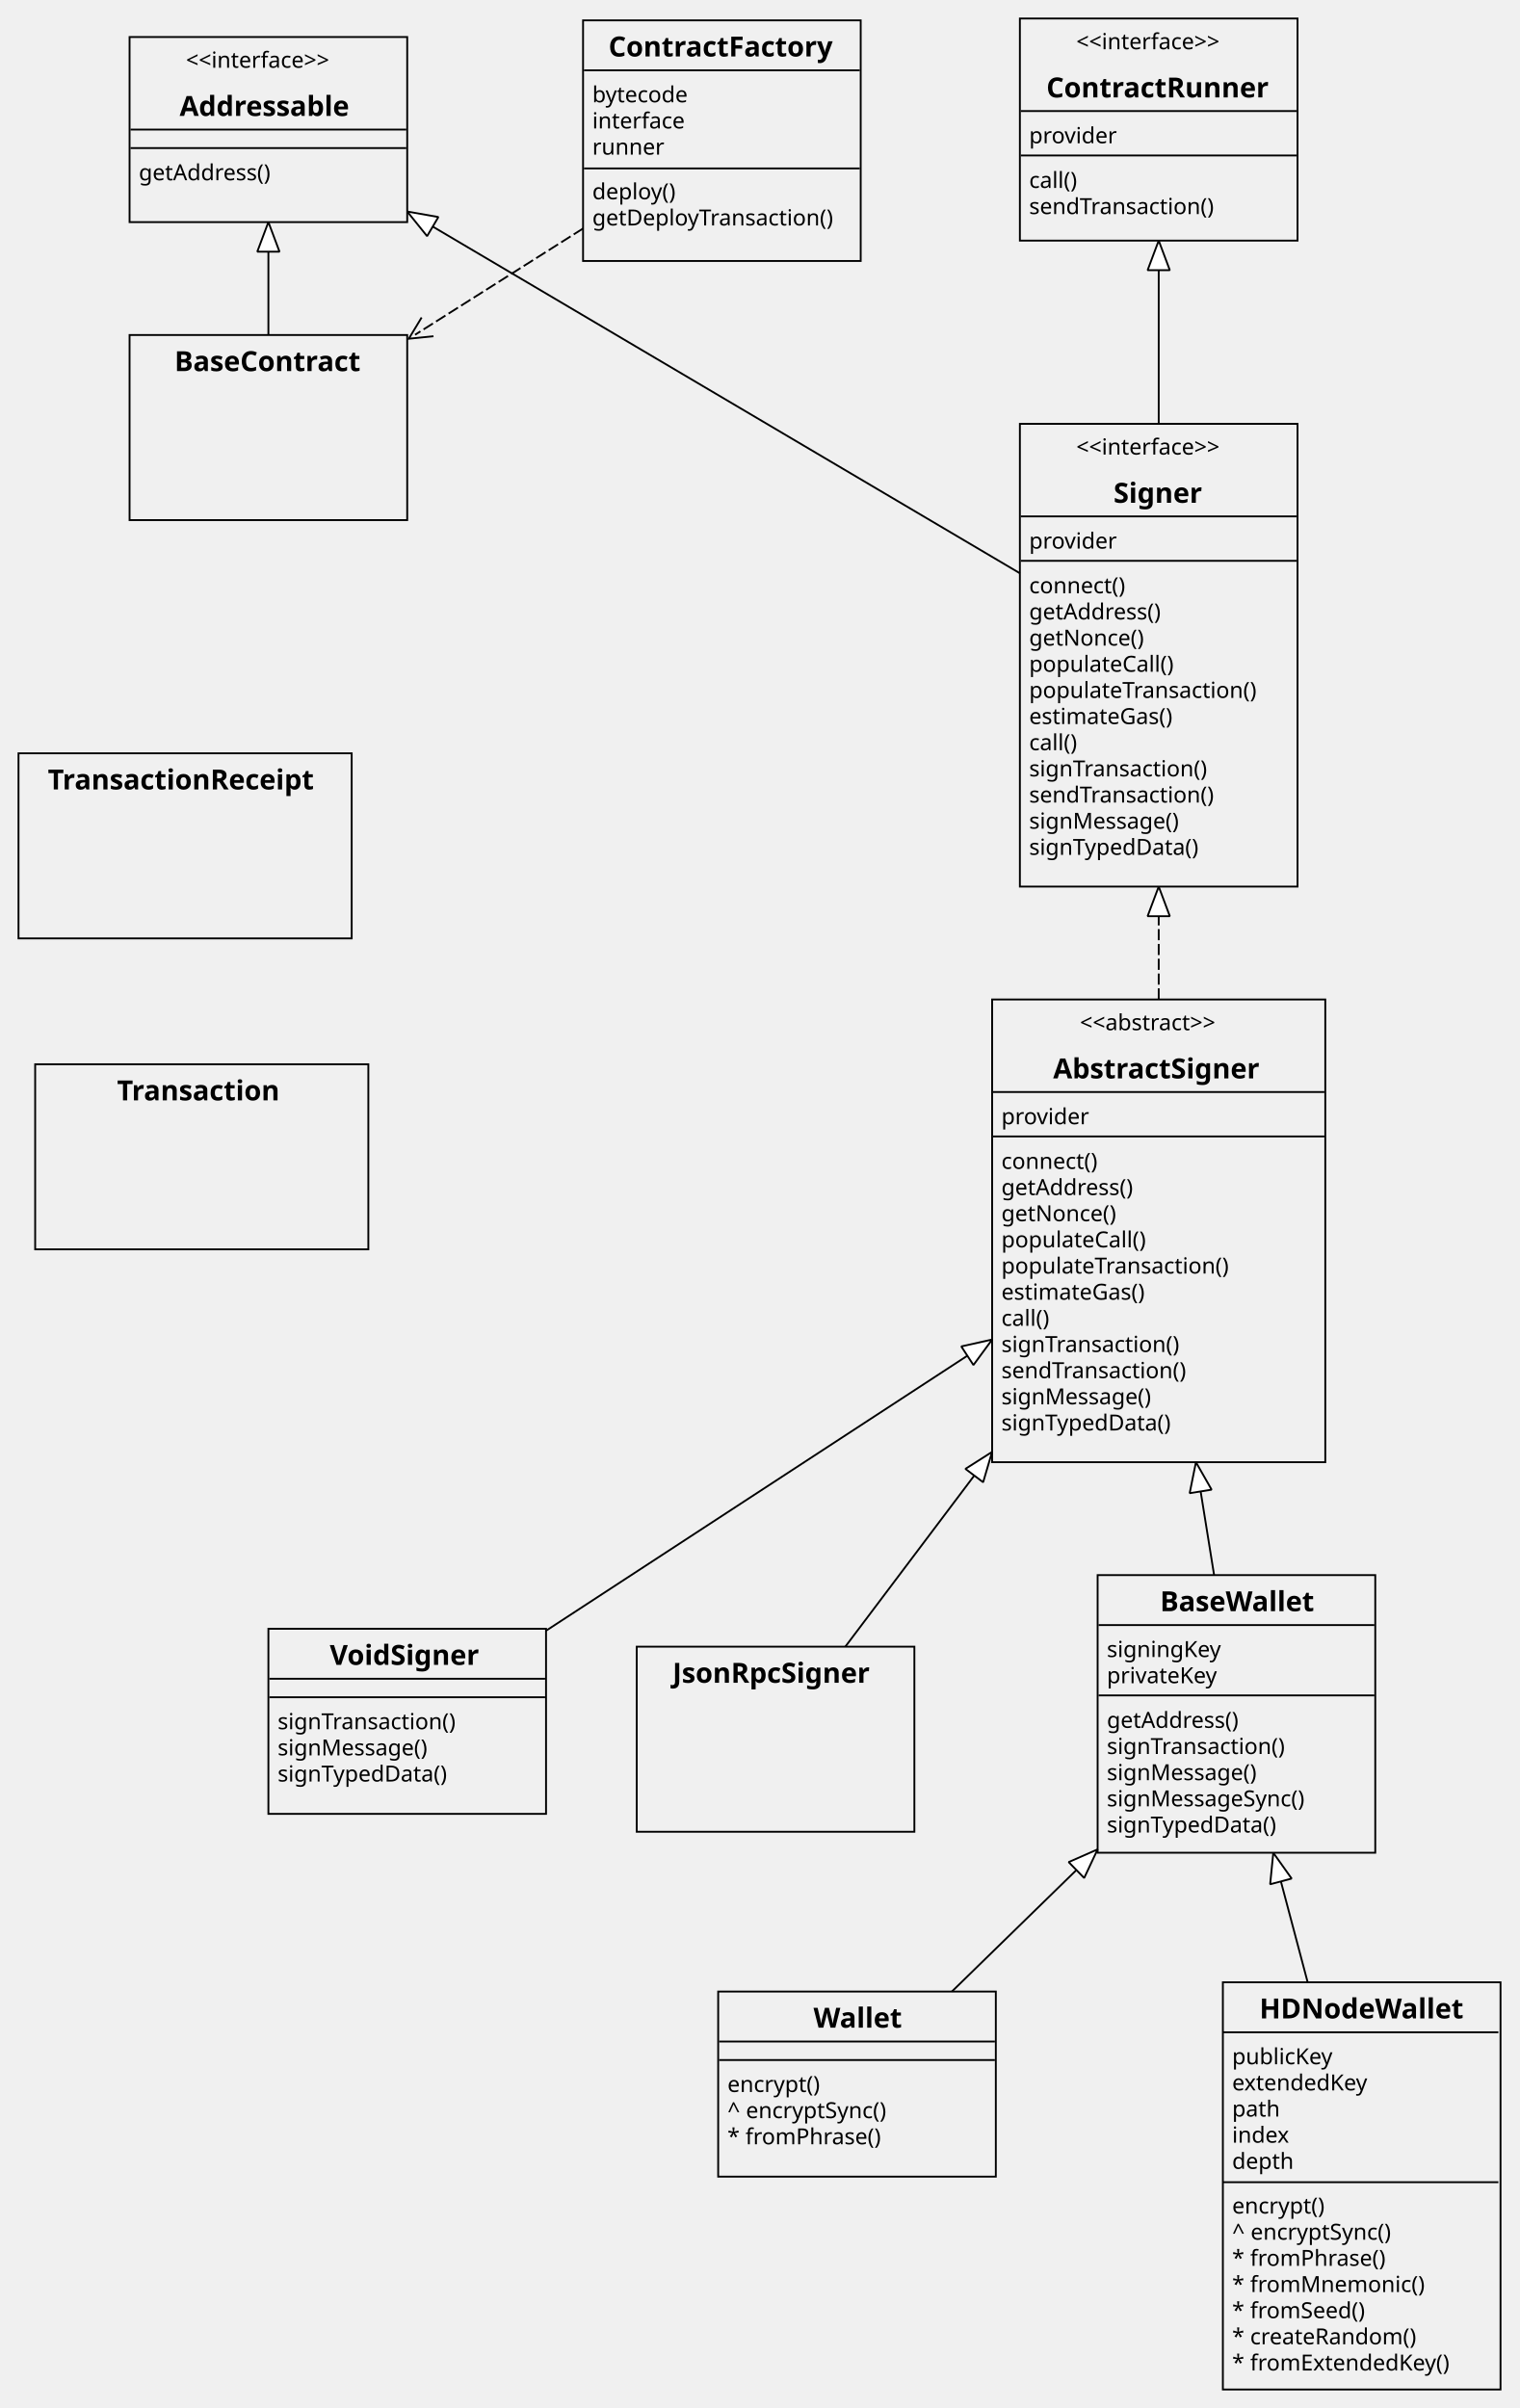
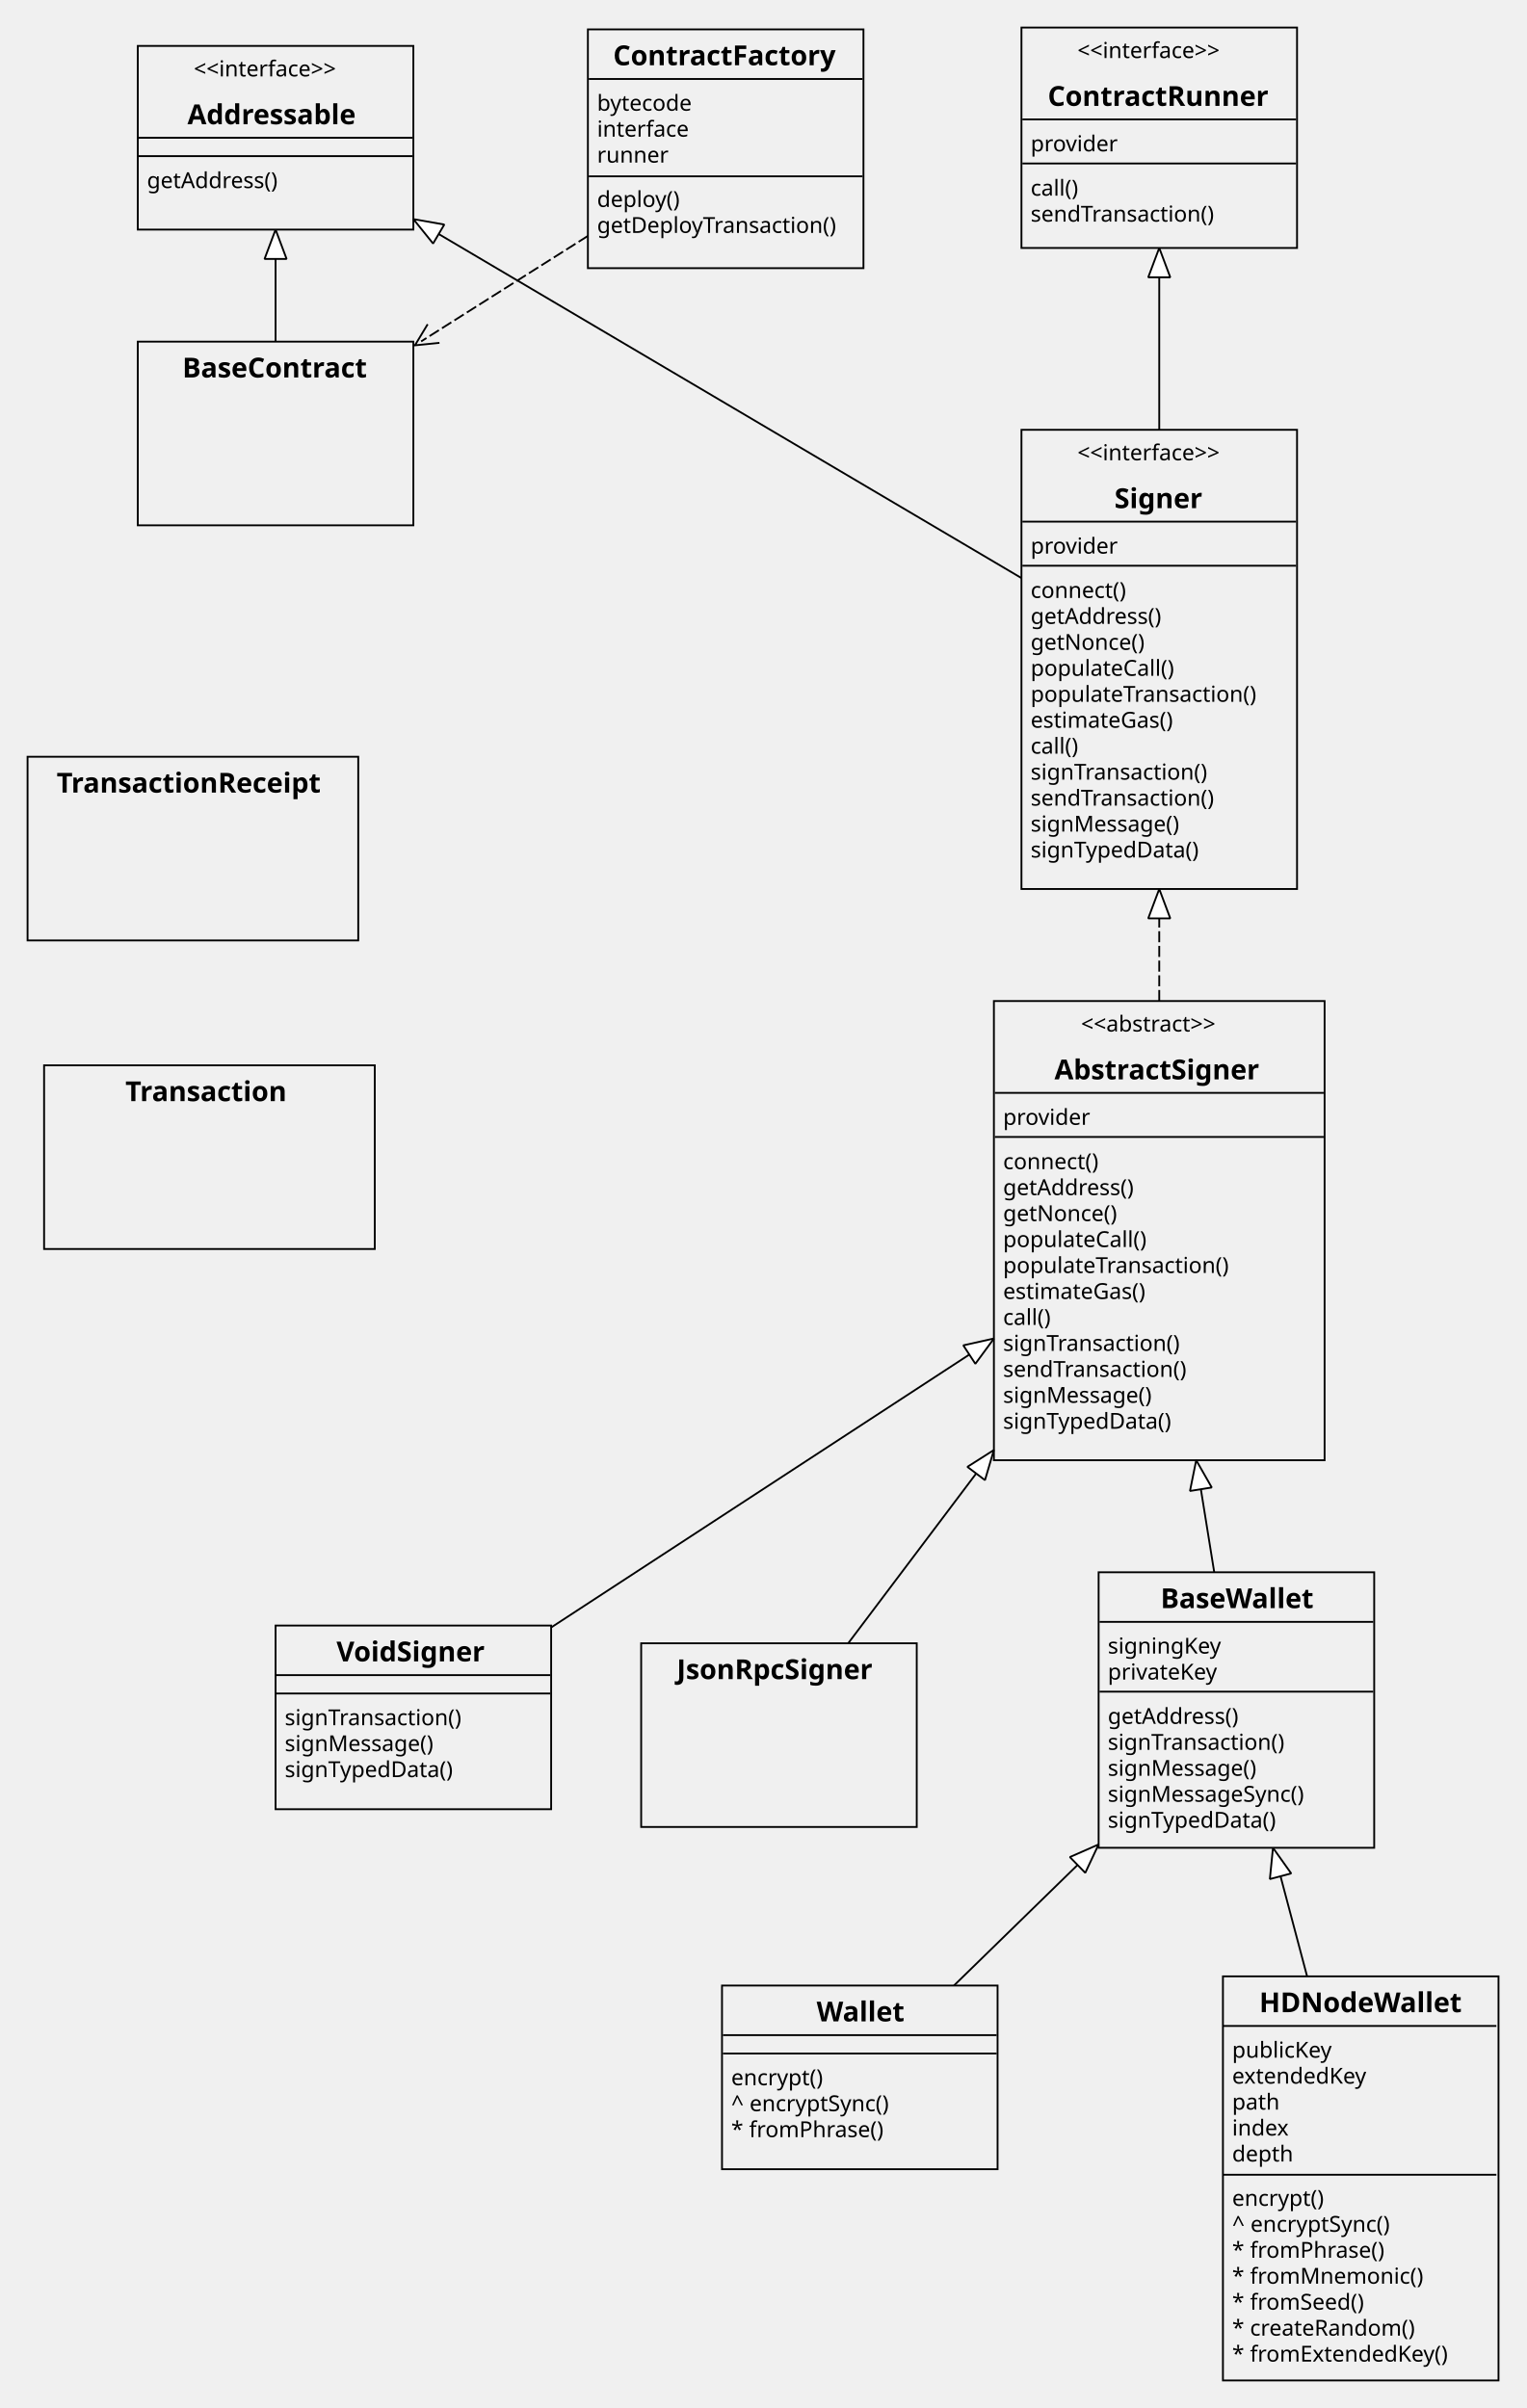
- <svg xmlns="http://www.w3.org/2000/svg" xmlns:xlink="http://www.w3.org/1999/xlink" fill-opacity="1" color-rendering="auto" color-interpolation="auto" text-rendering="auto" stroke="black" stroke-linecap="square" width="821" stroke-miterlimit="10" shape-rendering="auto" stroke-opacity="1" fill="black" stroke-dasharray="none" font-weight="normal" stroke-width="1" height="1301" font-family="'Dialog'" font-style="normal" stroke-linejoin="miter" font-size="12px" stroke-dashoffset="0" image-rendering="auto">
+ <svg xmlns="http://www.w3.org/2000/svg" xmlns:xlink="http://www.w3.org/1999/xlink" fill-opacity="1" color-rendering="auto" color-interpolation="auto" text-rendering="auto" stroke="black" stroke-linecap="square" width="831" stroke-miterlimit="10" shape-rendering="auto" stroke-opacity="1" fill="black" stroke-dasharray="none" font-weight="normal" stroke-width="1" height="1311" font-family="'Dialog'" font-style="normal" stroke-linejoin="miter" font-size="12px" stroke-dashoffset="0" image-rendering="auto">
  <defs id="genericDefs" />
  <g>
    <defs id="defs1">
      <clipPath clipPathUnits="userSpaceOnUse" id="clipPath1">
-         <path d="M0 0 L821 0 L821 1301 L0 1301 L0 0 Z" />
+         <path d="M0 0 L831 0 L831 1311 L0 1311 L0 0 Z" />
      </clipPath>
      <clipPath clipPathUnits="userSpaceOnUse" id="clipPath2">
        <path d="M117 144 L267 144 L267 244 L117 244 L117 144 Z" />
      </clipPath>
      <clipPath clipPathUnits="userSpaceOnUse" id="clipPath3">
        <path d="M598 134 L748 134 L748 254 L598 254 L598 134 Z" />
      </clipPath>
      <clipPath clipPathUnits="userSpaceOnUse" id="clipPath4">
        <path d="M598 353 L748 353 L748 603 L598 603 L598 353 Z" />
      </clipPath>
      <clipPath clipPathUnits="userSpaceOnUse" id="clipPath5">
        <path d="M0 0 L0 18 L416 18 L416 0 Z" />
      </clipPath>
      <clipPath clipPathUnits="userSpaceOnUse" id="clipPath6">
        <path d="M0 0 L0 18 L562 18 L562 0 Z" />
      </clipPath>
      <clipPath clipPathUnits="userSpaceOnUse" id="clipPath7">
        <path d="M0 0 L0 18 L478 18 L478 0 Z" />
      </clipPath>
    </defs>
    <g id="y.node.0">
-       <g text-rendering="geometricPrecision" stroke-miterlimit="1.45" shape-rendering="geometricPrecision" transform="matrix(1,0,0,1,-47,-124)" stroke-linecap="butt">
+       <g text-rendering="geometricPrecision" stroke-miterlimit="1.45" shape-rendering="geometricPrecision" transform="matrix(1,0,0,1,-42,-119)" stroke-linecap="butt">
        <rect fill="none" x="117" width="150" height="100" y="144" />
      </g>
-       <g text-rendering="geometricPrecision" stroke-miterlimit="1.45" shape-rendering="geometricPrecision" font-family="sans-serif" transform="matrix(1,0,0,1,-47,-124)" stroke-linecap="butt">
+       <g text-rendering="geometricPrecision" stroke-miterlimit="1.45" shape-rendering="geometricPrecision" font-family="sans-serif" transform="matrix(1,0,0,1,-42,-119)" stroke-linecap="butt">
        <text x="147.486" xml:space="preserve" y="160.602" clip-path="url(#clipPath2)" stroke="none">&lt;&lt;interface&gt;&gt;</text>
      </g>
      <g>
-         <g font-size="15px" stroke-linecap="butt" transform="matrix(1,0,0,1,-47,-124)" text-rendering="geometricPrecision" font-family="sans-serif" shape-rendering="geometricPrecision" font-weight="bold" stroke-miterlimit="1.45">
+         <g font-size="15px" stroke-linecap="butt" transform="matrix(1,0,0,1,-42,-119)" text-rendering="geometricPrecision" font-family="sans-serif" shape-rendering="geometricPrecision" font-weight="bold" stroke-miterlimit="1.45">
          <text x="144.041" xml:space="preserve" y="186.635" clip-path="url(#clipPath2)" stroke="none">Addressable</text>
        </g>
      </g>
-       <g text-rendering="geometricPrecision" shape-rendering="geometricPrecision" transform="matrix(1,0,0,1,-47,-124)">
+       <g text-rendering="geometricPrecision" shape-rendering="geometricPrecision" transform="matrix(1,0,0,1,-42,-119)">
        <line y2="194" fill="none" x1="118" clip-path="url(#clipPath2)" x2="266" y1="194" />
        <line y2="204" fill="none" x1="118" clip-path="url(#clipPath2)" x2="266" y1="204" />
        <text stroke-linecap="butt" x="122" y="221.4" clip-path="url(#clipPath2)" font-family="sans-serif" stroke="none" stroke-miterlimit="1.45" xml:space="preserve">getAddress()</text>
      </g>
    </g>
    <g id="y.node.1">
      <a target="_blank" xlink:type="simple" xlink:href="https://github.com/ethers-io/ethers.js/blob/v6.3.0/src.ts/contract/contract.ts#L600" xlink:show="new">
-         <g text-rendering="geometricPrecision" stroke-miterlimit="1.45" shape-rendering="geometricPrecision" transform="matrix(1,0,0,1,-47,-124)" stroke-linecap="butt">
+         <g text-rendering="geometricPrecision" stroke-miterlimit="1.45" shape-rendering="geometricPrecision" transform="matrix(1,0,0,1,-42,-119)" stroke-linecap="butt">
          <rect fill="none" x="117" width="150" height="100" y="305" />
        </g>
        <g>
-           <g font-size="15px" stroke-linecap="butt" transform="matrix(1,0,0,1,-47,-124)" text-rendering="geometricPrecision" font-family="sans-serif" shape-rendering="geometricPrecision" font-weight="bold" stroke-miterlimit="1.45">
+           <g font-size="15px" stroke-linecap="butt" transform="matrix(1,0,0,1,-42,-119)" text-rendering="geometricPrecision" font-family="sans-serif" shape-rendering="geometricPrecision" font-weight="bold" stroke-miterlimit="1.45">
            <text x="141.283" xml:space="preserve" y="324.502" stroke="none">BaseContract</text>
          </g>
        </g>
      </a>
    </g>
    <g id="y.node.2">
-       <g text-rendering="geometricPrecision" stroke-miterlimit="1.45" shape-rendering="geometricPrecision" transform="matrix(1,0,0,1,-47,-124)" stroke-linecap="butt">
+       <g text-rendering="geometricPrecision" stroke-miterlimit="1.45" shape-rendering="geometricPrecision" transform="matrix(1,0,0,1,-42,-119)" stroke-linecap="butt">
        <rect fill="none" x="362" width="150" height="130" y="135" />
      </g>
      <g>
-         <g font-size="15px" stroke-linecap="butt" transform="matrix(1,0,0,1,-47,-124)" text-rendering="geometricPrecision" font-family="sans-serif" shape-rendering="geometricPrecision" font-weight="bold" stroke-miterlimit="1.45">
+         <g font-size="15px" stroke-linecap="butt" transform="matrix(1,0,0,1,-42,-119)" text-rendering="geometricPrecision" font-family="sans-serif" shape-rendering="geometricPrecision" font-weight="bold" stroke-miterlimit="1.45">
          <text x="375.733" xml:space="preserve" y="154.502" stroke="none">ContractFactory</text>
        </g>
      </g>
-       <g text-rendering="geometricPrecision" shape-rendering="geometricPrecision" transform="matrix(1,0,0,1,-47,-124)">
+       <g text-rendering="geometricPrecision" shape-rendering="geometricPrecision" transform="matrix(1,0,0,1,-42,-119)">
        <line y2="162" fill="none" x1="363" x2="511" y1="162" />
        <text x="367" stroke-linecap="butt" y="179.268" font-family="sans-serif" stroke="none" stroke-miterlimit="1.45" xml:space="preserve">bytecode</text>
        <text x="367" stroke-linecap="butt" y="193.4" font-family="sans-serif" stroke="none" stroke-miterlimit="1.45" xml:space="preserve">interface</text>
        <text x="367" stroke-linecap="butt" y="207.533" font-family="sans-serif" stroke="none" stroke-miterlimit="1.45" xml:space="preserve">runner</text>
        <line y2="215" fill="none" x1="363" x2="511" y1="215" />
        <text x="367" stroke-linecap="butt" y="231.666" font-family="sans-serif" stroke="none" stroke-miterlimit="1.45" xml:space="preserve">deploy()</text>
        <text x="367" stroke-linecap="butt" y="245.799" font-family="sans-serif" stroke="none" stroke-miterlimit="1.45" xml:space="preserve">getDeployTransaction()</text>
      </g>
    </g>
    <g id="y.node.3">
      <a target="_blank" xlink:type="simple" xlink:href="https://github.com/ethers-io/ethers.js/blob/v6.3.0/src.ts/providers/contracts.ts" xlink:show="new">
-         <g text-rendering="geometricPrecision" stroke-miterlimit="1.45" shape-rendering="geometricPrecision" transform="matrix(1,0,0,1,-47,-124)" stroke-linecap="butt">
+         <g text-rendering="geometricPrecision" stroke-miterlimit="1.45" shape-rendering="geometricPrecision" transform="matrix(1,0,0,1,-42,-119)" stroke-linecap="butt">
          <rect fill="none" x="598" width="150" height="120" y="134" />
          <text x="628.486" xml:space="preserve" y="150.602" clip-path="url(#clipPath3)" font-family="sans-serif" stroke="none">&lt;&lt;interface&gt;&gt;</text>
        </g>
        <g>
-           <g font-size="15px" stroke-linecap="butt" transform="matrix(1,0,0,1,-47,-124)" text-rendering="geometricPrecision" font-family="sans-serif" shape-rendering="geometricPrecision" font-weight="bold" stroke-miterlimit="1.45">
+           <g font-size="15px" stroke-linecap="butt" transform="matrix(1,0,0,1,-42,-119)" text-rendering="geometricPrecision" font-family="sans-serif" shape-rendering="geometricPrecision" font-weight="bold" stroke-miterlimit="1.45">
            <text x="612.297" xml:space="preserve" y="176.635" clip-path="url(#clipPath3)" stroke="none">ContractRunner</text>
          </g>
        </g>
-         <g text-rendering="geometricPrecision" shape-rendering="geometricPrecision" transform="matrix(1,0,0,1,-47,-124)">
+         <g text-rendering="geometricPrecision" shape-rendering="geometricPrecision" transform="matrix(1,0,0,1,-42,-119)">
          <line y2="184" fill="none" x1="599" clip-path="url(#clipPath3)" x2="747" y1="184" />
          <text stroke-linecap="butt" x="603" y="201.4" clip-path="url(#clipPath3)" font-family="sans-serif" stroke="none" stroke-miterlimit="1.45" xml:space="preserve">provider</text>
          <line y2="208" fill="none" x1="599" clip-path="url(#clipPath3)" x2="747" y1="208" />
          <text stroke-linecap="butt" x="603" y="225.533" clip-path="url(#clipPath3)" font-family="sans-serif" stroke="none" stroke-miterlimit="1.45" xml:space="preserve">call()</text>
          <text stroke-linecap="butt" x="603" y="239.666" clip-path="url(#clipPath3)" font-family="sans-serif" stroke="none" stroke-miterlimit="1.45" xml:space="preserve">sendTransaction()</text>
        </g>
      </a>
    </g>
    <g id="y.node.4">
      <a target="_blank" xlink:type="simple" xlink:href="https://github.com/ethers-io/ethers.js/blob/v6.3.0/src.ts/providers/signer.ts" xlink:show="new">
-         <g text-rendering="geometricPrecision" stroke-miterlimit="1.45" shape-rendering="geometricPrecision" transform="matrix(1,0,0,1,-47,-124)" stroke-linecap="butt">
+         <g text-rendering="geometricPrecision" stroke-miterlimit="1.45" shape-rendering="geometricPrecision" transform="matrix(1,0,0,1,-42,-119)" stroke-linecap="butt">
          <rect fill="none" x="598" width="150" height="250" y="353" />
          <text x="628.486" xml:space="preserve" y="369.602" clip-path="url(#clipPath4)" font-family="sans-serif" stroke="none">&lt;&lt;interface&gt;&gt;</text>
        </g>
        <g>
-           <g font-size="15px" stroke-linecap="butt" transform="matrix(1,0,0,1,-47,-124)" text-rendering="geometricPrecision" font-family="sans-serif" shape-rendering="geometricPrecision" font-weight="bold" stroke-miterlimit="1.45">
+           <g font-size="15px" stroke-linecap="butt" transform="matrix(1,0,0,1,-42,-119)" text-rendering="geometricPrecision" font-family="sans-serif" shape-rendering="geometricPrecision" font-weight="bold" stroke-miterlimit="1.45">
            <text x="648.599" xml:space="preserve" y="395.635" clip-path="url(#clipPath4)" stroke="none">Signer</text>
          </g>
        </g>
-         <g text-rendering="geometricPrecision" shape-rendering="geometricPrecision" transform="matrix(1,0,0,1,-47,-124)">
+         <g text-rendering="geometricPrecision" shape-rendering="geometricPrecision" transform="matrix(1,0,0,1,-42,-119)">
          <line y2="403" fill="none" x1="599" clip-path="url(#clipPath4)" x2="747" y1="403" />
          <text stroke-linecap="butt" x="603" y="420.4" clip-path="url(#clipPath4)" font-family="sans-serif" stroke="none" stroke-miterlimit="1.45" xml:space="preserve">provider</text>
          <line y2="427" fill="none" x1="599" clip-path="url(#clipPath4)" x2="747" y1="427" />
          <text stroke-linecap="butt" x="603" y="444.533" clip-path="url(#clipPath4)" font-family="sans-serif" stroke="none" stroke-miterlimit="1.45" xml:space="preserve">connect()</text>
          <text stroke-linecap="butt" x="603" y="458.666" clip-path="url(#clipPath4)" font-family="sans-serif" stroke="none" stroke-miterlimit="1.45" xml:space="preserve">getAddress()</text>
          <text stroke-linecap="butt" x="603" y="472.799" clip-path="url(#clipPath4)" font-family="sans-serif" stroke="none" stroke-miterlimit="1.45" xml:space="preserve">getNonce()</text>
          <text stroke-linecap="butt" x="603" y="486.932" clip-path="url(#clipPath4)" font-family="sans-serif" stroke="none" stroke-miterlimit="1.45" xml:space="preserve">populateCall()</text>
          <text stroke-linecap="butt" x="603" y="501.065" clip-path="url(#clipPath4)" font-family="sans-serif" stroke="none" stroke-miterlimit="1.45" xml:space="preserve">populateTransaction()</text>
          <text stroke-linecap="butt" x="603" y="515.197" clip-path="url(#clipPath4)" font-family="sans-serif" stroke="none" stroke-miterlimit="1.45" xml:space="preserve">estimateGas()</text>
          <text stroke-linecap="butt" x="603" y="529.33" clip-path="url(#clipPath4)" font-family="sans-serif" stroke="none" stroke-miterlimit="1.45" xml:space="preserve">call()</text>
          <text stroke-linecap="butt" x="603" y="543.463" clip-path="url(#clipPath4)" font-family="sans-serif" stroke="none" stroke-miterlimit="1.45" xml:space="preserve">signTransaction()</text>
          <text stroke-linecap="butt" x="603" y="557.596" clip-path="url(#clipPath4)" font-family="sans-serif" stroke="none" stroke-miterlimit="1.45" xml:space="preserve">sendTransaction()</text>
          <text stroke-linecap="butt" x="603" y="571.729" clip-path="url(#clipPath4)" font-family="sans-serif" stroke="none" stroke-miterlimit="1.45" xml:space="preserve">signMessage()</text>
          <text stroke-linecap="butt" x="603" y="585.861" clip-path="url(#clipPath4)" font-family="sans-serif" stroke="none" stroke-miterlimit="1.45" xml:space="preserve">signTypedData()</text>
        </g>
      </a>
    </g>
    <g id="y.node.5">
-       <g text-rendering="geometricPrecision" stroke-miterlimit="1.45" shape-rendering="geometricPrecision" transform="matrix(1,0,0,1,-47,-124)" stroke-linecap="butt">
+       <g text-rendering="geometricPrecision" stroke-miterlimit="1.45" shape-rendering="geometricPrecision" transform="matrix(1,0,0,1,-42,-119)" stroke-linecap="butt">
        <rect fill="none" x="57" width="180" height="100" y="531" />
      </g>
      <g>
-         <g font-size="15px" stroke-linecap="butt" transform="matrix(1,0,0,1,-47,-124)" text-rendering="geometricPrecision" font-family="sans-serif" shape-rendering="geometricPrecision" font-weight="bold" stroke-miterlimit="1.45">
+         <g font-size="15px" stroke-linecap="butt" transform="matrix(1,0,0,1,-42,-119)" text-rendering="geometricPrecision" font-family="sans-serif" shape-rendering="geometricPrecision" font-weight="bold" stroke-miterlimit="1.45">
          <text x="72.842" xml:space="preserve" y="550.502" stroke="none">TransactionReceipt</text>
        </g>
      </g>
    </g>
    <g id="y.node.6">
-       <g text-rendering="geometricPrecision" stroke-miterlimit="1.45" shape-rendering="geometricPrecision" transform="matrix(1,0,0,1,-47,-124)" stroke-linecap="butt">
+       <g text-rendering="geometricPrecision" stroke-miterlimit="1.45" shape-rendering="geometricPrecision" transform="matrix(1,0,0,1,-42,-119)" stroke-linecap="butt">
        <rect fill="none" x="66" width="180" height="100" y="699" />
      </g>
      <g>
-         <g font-size="15px" stroke-linecap="butt" transform="matrix(1,0,0,1,-47,-124)" text-rendering="geometricPrecision" font-family="sans-serif" shape-rendering="geometricPrecision" font-weight="bold" stroke-miterlimit="1.45">
+         <g font-size="15px" stroke-linecap="butt" transform="matrix(1,0,0,1,-42,-119)" text-rendering="geometricPrecision" font-family="sans-serif" shape-rendering="geometricPrecision" font-weight="bold" stroke-miterlimit="1.45">
          <text x="110.246" xml:space="preserve" y="718.502" stroke="none">Transaction</text>
        </g>
      </g>
    </g>
    <g id="y.node.7">
      <a target="_blank" xlink:type="simple" xlink:href="https://github.com/ethers-io/ethers.js/blob/v6.3.0/src.ts/providers/abstract-signer.ts#L52" xlink:show="new">
-         <g text-rendering="geometricPrecision" stroke-miterlimit="1.45" shape-rendering="geometricPrecision" transform="matrix(1,0,0,1,-47,-124)" stroke-linecap="butt">
+         <g text-rendering="geometricPrecision" stroke-miterlimit="1.45" shape-rendering="geometricPrecision" transform="matrix(1,0,0,1,-42,-119)" stroke-linecap="butt">
          <rect fill="none" x="583" width="180" height="250" y="664" />
          <text x="630.443" xml:space="preserve" y="680.602" font-family="sans-serif" stroke="none">&lt;&lt;abstract&gt;&gt;</text>
        </g>
        <g>
-           <g font-size="15px" stroke-linecap="butt" transform="matrix(1,0,0,1,-47,-124)" text-rendering="geometricPrecision" font-family="sans-serif" shape-rendering="geometricPrecision" font-weight="bold" stroke-miterlimit="1.45">
+           <g font-size="15px" stroke-linecap="butt" transform="matrix(1,0,0,1,-42,-119)" text-rendering="geometricPrecision" font-family="sans-serif" shape-rendering="geometricPrecision" font-weight="bold" stroke-miterlimit="1.45">
            <text x="615.977" xml:space="preserve" y="706.635" stroke="none">AbstractSigner</text>
          </g>
        </g>
-         <g text-rendering="geometricPrecision" shape-rendering="geometricPrecision" transform="matrix(1,0,0,1,-47,-124)">
+         <g text-rendering="geometricPrecision" shape-rendering="geometricPrecision" transform="matrix(1,0,0,1,-42,-119)">
          <line y2="714" fill="none" x1="584" x2="762" y1="714" />
          <text x="588" stroke-linecap="butt" y="731.4" font-family="sans-serif" stroke="none" stroke-miterlimit="1.45" xml:space="preserve">provider</text>
          <line y2="738" fill="none" x1="584" x2="762" y1="738" />
          <text x="588" stroke-linecap="butt" y="755.533" font-family="sans-serif" stroke="none" stroke-miterlimit="1.45" xml:space="preserve">connect()</text>
          <text x="588" stroke-linecap="butt" y="769.666" font-family="sans-serif" stroke="none" stroke-miterlimit="1.45" xml:space="preserve">getAddress()</text>
          <text x="588" stroke-linecap="butt" y="783.799" font-family="sans-serif" stroke="none" stroke-miterlimit="1.45" xml:space="preserve">getNonce()</text>
          <text x="588" stroke-linecap="butt" y="797.932" font-family="sans-serif" stroke="none" stroke-miterlimit="1.45" xml:space="preserve">populateCall()</text>
          <text x="588" stroke-linecap="butt" y="812.064" font-family="sans-serif" stroke="none" stroke-miterlimit="1.45" xml:space="preserve">populateTransaction()</text>
          <text x="588" stroke-linecap="butt" y="826.197" font-family="sans-serif" stroke="none" stroke-miterlimit="1.45" xml:space="preserve">estimateGas()</text>
          <text x="588" stroke-linecap="butt" y="840.33" font-family="sans-serif" stroke="none" stroke-miterlimit="1.45" xml:space="preserve">call()</text>
          <text x="588" stroke-linecap="butt" y="854.463" font-family="sans-serif" stroke="none" stroke-miterlimit="1.45" xml:space="preserve">signTransaction()</text>
          <text x="588" stroke-linecap="butt" y="868.596" font-family="sans-serif" stroke="none" stroke-miterlimit="1.45" xml:space="preserve">sendTransaction()</text>
          <text x="588" stroke-linecap="butt" y="882.729" font-family="sans-serif" stroke="none" stroke-miterlimit="1.45" xml:space="preserve">signMessage()</text>
          <text x="588" stroke-linecap="butt" y="896.861" font-family="sans-serif" stroke="none" stroke-miterlimit="1.45" xml:space="preserve">signTypedData()</text>
        </g>
      </a>
    </g>
    <g id="y.node.8">
      <a target="_blank" xlink:type="simple" xlink:href="https://github.com/ethers-io/ethers.js/blob/v6.3.0/src.ts/providers/abstract-signer.ts#L219" xlink:show="new">
-         <g text-rendering="geometricPrecision" stroke-miterlimit="1.45" shape-rendering="geometricPrecision" transform="matrix(1,0,0,1,-47,-124)" stroke-linecap="butt">
+         <g text-rendering="geometricPrecision" stroke-miterlimit="1.45" shape-rendering="geometricPrecision" transform="matrix(1,0,0,1,-42,-119)" stroke-linecap="butt">
          <rect fill="none" x="192" width="150" height="100" y="1004" />
        </g>
        <g>
-           <g font-size="15px" stroke-linecap="butt" transform="matrix(1,0,0,1,-47,-124)" text-rendering="geometricPrecision" font-family="sans-serif" shape-rendering="geometricPrecision" font-weight="bold" stroke-miterlimit="1.45">
+           <g font-size="15px" stroke-linecap="butt" transform="matrix(1,0,0,1,-42,-119)" text-rendering="geometricPrecision" font-family="sans-serif" shape-rendering="geometricPrecision" font-weight="bold" stroke-miterlimit="1.45">
            <text x="225.16" xml:space="preserve" y="1023.502" stroke="none">VoidSigner</text>
          </g>
        </g>
-         <g text-rendering="geometricPrecision" shape-rendering="geometricPrecision" transform="matrix(1,0,0,1,-47,-124)">
+         <g text-rendering="geometricPrecision" shape-rendering="geometricPrecision" transform="matrix(1,0,0,1,-42,-119)">
          <line y2="1031" fill="none" x1="193" x2="341" y1="1031" />
          <line y2="1041" fill="none" x1="193" x2="341" y1="1041" />
          <text x="197" stroke-linecap="butt" y="1058.268" font-family="sans-serif" stroke="none" stroke-miterlimit="1.45" xml:space="preserve">signTransaction()</text>
          <text x="197" stroke-linecap="butt" y="1072.4" font-family="sans-serif" stroke="none" stroke-miterlimit="1.45" xml:space="preserve">signMessage()</text>
          <text x="197" stroke-linecap="butt" y="1086.533" font-family="sans-serif" stroke="none" stroke-miterlimit="1.45" xml:space="preserve">signTypedData()</text>
        </g>
      </a>
    </g>
    <g id="y.node.9">
      <a target="_blank" xlink:type="simple" xlink:href="https://github.com/ethers-io/ethers.js/blob/v6.3.0/src.ts/providers/provider-jsonrpc.ts#L192" xlink:show="new">
-         <g text-rendering="geometricPrecision" stroke-miterlimit="1.45" shape-rendering="geometricPrecision" transform="matrix(1,0,0,1,-47,-124)" stroke-linecap="butt">
+         <g text-rendering="geometricPrecision" stroke-miterlimit="1.45" shape-rendering="geometricPrecision" transform="matrix(1,0,0,1,-42,-119)" stroke-linecap="butt">
          <rect fill="none" x="391" width="150" height="100" y="1013.667" />
        </g>
        <g>
-           <g font-size="15px" stroke-linecap="butt" transform="matrix(1,0,0,1,-47,-124)" text-rendering="geometricPrecision" font-family="sans-serif" shape-rendering="geometricPrecision" font-weight="bold" stroke-miterlimit="1.45">
+           <g font-size="15px" stroke-linecap="butt" transform="matrix(1,0,0,1,-42,-119)" text-rendering="geometricPrecision" font-family="sans-serif" shape-rendering="geometricPrecision" font-weight="bold" stroke-miterlimit="1.45">
            <text x="410.369" xml:space="preserve" y="1033.169" stroke="none">JsonRpcSigner</text>
          </g>
        </g>
      </a>
    </g>
    <g id="y.node.10">
      <a target="_blank" xlink:type="simple" xlink:href="https://github.com/ethers-io/ethers.js/blob/v6.3.0/src.ts/wallet/base-wallet.ts#L26" xlink:show="new">
-         <g text-rendering="geometricPrecision" stroke-miterlimit="1.45" shape-rendering="geometricPrecision" transform="matrix(1,0,0,1,-47,-124)" stroke-linecap="butt">
+         <g text-rendering="geometricPrecision" stroke-miterlimit="1.45" shape-rendering="geometricPrecision" transform="matrix(1,0,0,1,-42,-119)" stroke-linecap="butt">
          <rect fill="none" x="640" width="150" height="150" y="975" />
        </g>
        <g>
-           <g font-size="15px" stroke-linecap="butt" transform="matrix(1,0,0,1,-47,-124)" text-rendering="geometricPrecision" font-family="sans-serif" shape-rendering="geometricPrecision" font-weight="bold" stroke-miterlimit="1.45">
+           <g font-size="15px" stroke-linecap="butt" transform="matrix(1,0,0,1,-42,-119)" text-rendering="geometricPrecision" font-family="sans-serif" shape-rendering="geometricPrecision" font-weight="bold" stroke-miterlimit="1.45">
            <text x="673.732" xml:space="preserve" y="994.502" stroke="none">BaseWallet</text>
          </g>
        </g>
-         <g text-rendering="geometricPrecision" shape-rendering="geometricPrecision" transform="matrix(1,0,0,1,-47,-124)">
+         <g text-rendering="geometricPrecision" shape-rendering="geometricPrecision" transform="matrix(1,0,0,1,-42,-119)">
          <line y2="1002" fill="none" x1="641" x2="789" y1="1002" />
          <text x="645" stroke-linecap="butt" y="1019.268" font-family="sans-serif" stroke="none" stroke-miterlimit="1.45" xml:space="preserve">signingKey</text>
          <text x="645" stroke-linecap="butt" y="1033.4" font-family="sans-serif" stroke="none" stroke-miterlimit="1.45" xml:space="preserve">privateKey</text>
          <line y2="1040" fill="none" x1="641" x2="789" y1="1040" />
          <text x="645" stroke-linecap="butt" y="1057.533" font-family="sans-serif" stroke="none" stroke-miterlimit="1.45" xml:space="preserve">getAddress()</text>
          <text x="645" stroke-linecap="butt" y="1071.666" font-family="sans-serif" stroke="none" stroke-miterlimit="1.45" xml:space="preserve">signTransaction()</text>
          <text x="645" stroke-linecap="butt" y="1085.799" font-family="sans-serif" stroke="none" stroke-miterlimit="1.45" xml:space="preserve">signMessage()</text>
          <text x="645" stroke-linecap="butt" y="1099.932" font-family="sans-serif" stroke="none" stroke-miterlimit="1.45" xml:space="preserve">signMessageSync()</text>
          <text x="645" stroke-linecap="butt" y="1114.064" font-family="sans-serif" stroke="none" stroke-miterlimit="1.45" xml:space="preserve">signTypedData()</text>
        </g>
      </a>
    </g>
    <g id="y.node.11">
      <a target="_blank" xlink:type="simple" xlink:href="https://github.com/ethers-io/ethers.js/blob/v6.3.0/src.ts/wallet/wallet.ts#L35" xlink:show="new">
-         <g text-rendering="geometricPrecision" stroke-miterlimit="1.45" shape-rendering="geometricPrecision" transform="matrix(1,0,0,1,-47,-124)" stroke-linecap="butt">
+         <g text-rendering="geometricPrecision" stroke-miterlimit="1.45" shape-rendering="geometricPrecision" transform="matrix(1,0,0,1,-42,-119)" stroke-linecap="butt">
          <rect fill="none" x="435" width="150" height="100" y="1200" />
        </g>
        <g>
-           <g font-size="15px" stroke-linecap="butt" transform="matrix(1,0,0,1,-47,-124)" text-rendering="geometricPrecision" font-family="sans-serif" shape-rendering="geometricPrecision" font-weight="bold" stroke-miterlimit="1.45">
+           <g font-size="15px" stroke-linecap="butt" transform="matrix(1,0,0,1,-42,-119)" text-rendering="geometricPrecision" font-family="sans-serif" shape-rendering="geometricPrecision" font-weight="bold" stroke-miterlimit="1.45">
            <text x="486.5" xml:space="preserve" y="1219.502" stroke="none">Wallet</text>
          </g>
        </g>
-         <g text-rendering="geometricPrecision" shape-rendering="geometricPrecision" transform="matrix(1,0,0,1,-47,-124)">
+         <g text-rendering="geometricPrecision" shape-rendering="geometricPrecision" transform="matrix(1,0,0,1,-42,-119)">
          <line y2="1227" fill="none" x1="436" x2="584" y1="1227" />
          <line y2="1237" fill="none" x1="436" x2="584" y1="1237" />
          <text x="440" stroke-linecap="butt" y="1254.268" font-family="sans-serif" stroke="none" stroke-miterlimit="1.45" xml:space="preserve">encrypt()</text>
          <text x="440" stroke-linecap="butt" y="1268.4" font-family="sans-serif" stroke="none" stroke-miterlimit="1.45" xml:space="preserve">^ encryptSync()</text>
          <text x="440" stroke-linecap="butt" y="1282.533" font-family="sans-serif" stroke="none" stroke-miterlimit="1.45" xml:space="preserve">* fromPhrase()</text>
        </g>
      </a>
    </g>
    <g id="y.node.12">
      <a target="_blank" xlink:type="simple" xlink:href="https://github.com/ethers-io/ethers.js/blob/v6.3.0/src.ts/wallet/hdwallet.ts#L124" xlink:show="new">
-         <g text-rendering="geometricPrecision" stroke-miterlimit="1.45" shape-rendering="geometricPrecision" transform="matrix(1,0,0,1,-47,-124)" stroke-linecap="butt">
+         <g text-rendering="geometricPrecision" stroke-miterlimit="1.45" shape-rendering="geometricPrecision" transform="matrix(1,0,0,1,-42,-119)" stroke-linecap="butt">
          <rect fill="none" x="707.667" width="150" height="220" y="1195" />
        </g>
        <g>
-           <g font-size="15px" stroke-linecap="butt" transform="matrix(1,0,0,1,-47,-124)" text-rendering="geometricPrecision" font-family="sans-serif" shape-rendering="geometricPrecision" font-weight="bold" stroke-miterlimit="1.45">
+           <g font-size="15px" stroke-linecap="butt" transform="matrix(1,0,0,1,-42,-119)" text-rendering="geometricPrecision" font-family="sans-serif" shape-rendering="geometricPrecision" font-weight="bold" stroke-miterlimit="1.45">
            <text x="727.449" xml:space="preserve" y="1214.502" stroke="none">HDNodeWallet</text>
          </g>
        </g>
-         <g text-rendering="geometricPrecision" shape-rendering="geometricPrecision" transform="matrix(1,0,0,1,-47,-124)">
+         <g text-rendering="geometricPrecision" shape-rendering="geometricPrecision" transform="matrix(1,0,0,1,-42,-119)">
          <line y2="1222" fill="none" x1="708" x2="856" y1="1222" />
          <text x="712.667" stroke-linecap="butt" y="1239.268" font-family="sans-serif" stroke="none" stroke-miterlimit="1.45" xml:space="preserve">publicKey</text>
          <text x="712.667" stroke-linecap="butt" y="1253.4" font-family="sans-serif" stroke="none" stroke-miterlimit="1.45" xml:space="preserve">extendedKey</text>
          <text x="712.667" stroke-linecap="butt" y="1267.533" font-family="sans-serif" stroke="none" stroke-miterlimit="1.45" xml:space="preserve">path</text>
          <text x="712.667" stroke-linecap="butt" y="1281.666" font-family="sans-serif" stroke="none" stroke-miterlimit="1.45" xml:space="preserve">index</text>
          <text x="712.667" stroke-linecap="butt" y="1295.799" font-family="sans-serif" stroke="none" stroke-miterlimit="1.45" xml:space="preserve">depth</text>
          <line y2="1303" fill="none" x1="708" x2="856" y1="1303" />
          <text x="712.667" stroke-linecap="butt" y="1319.932" font-family="sans-serif" stroke="none" stroke-miterlimit="1.45" xml:space="preserve">encrypt()</text>
          <text x="712.667" stroke-linecap="butt" y="1334.064" font-family="sans-serif" stroke="none" stroke-miterlimit="1.45" xml:space="preserve">^ encryptSync()</text>
          <text x="712.667" stroke-linecap="butt" y="1348.197" font-family="sans-serif" stroke="none" stroke-miterlimit="1.45" xml:space="preserve">* fromPhrase()</text>
          <text x="712.667" stroke-linecap="butt" y="1362.33" font-family="sans-serif" stroke="none" stroke-miterlimit="1.45" xml:space="preserve">* fromMnemonic()</text>
          <text x="712.667" stroke-linecap="butt" y="1376.463" font-family="sans-serif" stroke="none" stroke-miterlimit="1.45" xml:space="preserve">* fromSeed()</text>
          <text x="712.667" stroke-linecap="butt" y="1390.596" font-family="sans-serif" stroke="none" stroke-miterlimit="1.45" xml:space="preserve">* createRandom()</text>
          <text x="712.667" stroke-linecap="butt" y="1404.728" font-family="sans-serif" stroke="none" stroke-miterlimit="1.45" xml:space="preserve">* fromExtendedKey()</text>
        </g>
      </a>
    </g>
    <g id="y.edge.0">
-       <g text-rendering="geometricPrecision" stroke-miterlimit="1.45" shape-rendering="geometricPrecision" transform="matrix(1,0,0,1,-47,-124)" stroke-linecap="butt">
+       <g text-rendering="geometricPrecision" stroke-miterlimit="1.45" shape-rendering="geometricPrecision" transform="matrix(1,0,0,1,-42,-119)" stroke-linecap="butt">
        <path fill="none" d="M192 304.963 L192 258.982" />
        <path fill="white" d="M192 243.982 L186 259.982 L198 259.982 Z" stroke="none" />
        <path fill="none" d="M192 243.982 L186 259.982 L198 259.982 Z" />
      </g>
    </g>
    <g id="y.edge.1">
-       <g text-rendering="geometricPrecision" stroke-miterlimit="1.45" stroke-dasharray="6,2" shape-rendering="geometricPrecision" transform="matrix(1,0,0,1,-47,-124)" stroke-linecap="butt">
+       <g text-rendering="geometricPrecision" stroke-miterlimit="1.45" stroke-dasharray="6,2" shape-rendering="geometricPrecision" transform="matrix(1,0,0,1,-42,-119)" stroke-linecap="butt">
        <path fill="none" d="M362.023 247.435 L271.233 304.873" />
        <path d="M267.853 307.012 L281.201 305.666 L267.853 307.012 L274.786 295.526 Z" stroke="none" />
        <path fill="none" stroke-miterlimit="10" stroke-dasharray="none" d="M267.853 307.012 L281.201 305.666 L267.853 307.012 L274.786 295.526 Z" stroke-linecap="square" />
      </g>
    </g>
    <g id="y.edge.2">
-       <g text-rendering="geometricPrecision" stroke-miterlimit="1.45" shape-rendering="geometricPrecision" transform="matrix(1,0,0,1,-47,-124)" stroke-linecap="butt">
+       <g text-rendering="geometricPrecision" stroke-miterlimit="1.45" shape-rendering="geometricPrecision" transform="matrix(1,0,0,1,-42,-119)" stroke-linecap="butt">
        <path fill="none" d="M597.99 433.712 L279.925 245.914" />
        <path fill="white" d="M267.008 238.288 L277.735 251.589 L283.836 241.256 Z" stroke="none" />
        <path fill="none" d="M267.008 238.288 L277.735 251.589 L283.836 241.256 Z" />
      </g>
    </g>
    <g id="y.edge.3">
-       <g text-rendering="geometricPrecision" stroke-miterlimit="1.45" shape-rendering="geometricPrecision" transform="matrix(1,0,0,1,-47,-124)" stroke-linecap="butt">
+       <g text-rendering="geometricPrecision" stroke-miterlimit="1.45" shape-rendering="geometricPrecision" transform="matrix(1,0,0,1,-42,-119)" stroke-linecap="butt">
        <path fill="none" d="M673 353.022 L673 268.983" />
        <path fill="white" d="M673 253.983 L667 269.983 L679 269.983 Z" stroke="none" />
        <path fill="none" d="M673 253.983 L667 269.983 L679 269.983 Z" />
      </g>
    </g>
    <g id="y.edge.4">
-       <g text-rendering="geometricPrecision" stroke-miterlimit="1.45" stroke-dasharray="6,2" shape-rendering="geometricPrecision" transform="matrix(1,0,0,1,-47,-124)" stroke-linecap="butt">
+       <g text-rendering="geometricPrecision" stroke-miterlimit="1.45" stroke-dasharray="6,2" shape-rendering="geometricPrecision" transform="matrix(1,0,0,1,-42,-119)" stroke-linecap="butt">
        <path fill="none" d="M673 663.985 L673 618.004" />
        <path fill="white" d="M673 603.004 L667 619.004 L679 619.004 Z" stroke="none" />
        <path stroke-dasharray="none" fill="none" d="M673 603.004 L667 619.004 L679 619.004 Z" />
      </g>
    </g>
    <g id="y.edge.5">
-       <g text-rendering="geometricPrecision" stroke-miterlimit="1.45" shape-rendering="geometricPrecision" transform="matrix(1,0,0,1,-47,-124)" stroke-linecap="butt">
+       <g text-rendering="geometricPrecision" stroke-miterlimit="1.45" shape-rendering="geometricPrecision" transform="matrix(1,0,0,1,-42,-119)" stroke-linecap="butt">
        <path fill="none" d="M342.01 1005.04 L570.459 855.929" />
        <path fill="white" d="M583.02 847.731 L566.342 851.452 L572.901 861.5 Z" stroke="none" />
        <path fill="none" d="M583.02 847.731 L566.342 851.452 L572.901 861.5 Z" />
      </g>
    </g>
    <g id="y.edge.6">
-       <g text-rendering="geometricPrecision" stroke-miterlimit="1.45" shape-rendering="geometricPrecision" transform="matrix(1,0,0,1,-47,-124)" stroke-linecap="butt">
+       <g text-rendering="geometricPrecision" stroke-miterlimit="1.45" shape-rendering="geometricPrecision" transform="matrix(1,0,0,1,-42,-119)" stroke-linecap="butt">
        <path fill="none" d="M503.675 1013.676 L573.956 920.42" />
        <path fill="white" d="M582.984 908.441 L568.563 917.608 L578.146 924.83 Z" stroke="none" />
        <path fill="none" d="M582.984 908.441 L568.563 917.608 L578.146 924.83 Z" />
      </g>
    </g>
    <g id="y.edge.7">
-       <g text-rendering="geometricPrecision" stroke-miterlimit="1.45" shape-rendering="geometricPrecision" transform="matrix(1,0,0,1,-47,-124)" stroke-linecap="butt">
+       <g text-rendering="geometricPrecision" stroke-miterlimit="1.45" shape-rendering="geometricPrecision" transform="matrix(1,0,0,1,-42,-119)" stroke-linecap="butt">
        <path fill="none" d="M702.926 974.969 L695.497 928.803" />
        <path fill="white" d="M693.114 913.993 L689.732 930.743 L701.58 928.837 Z" stroke="none" />
        <path fill="none" d="M693.114 913.993 L689.732 930.743 L701.58 928.837 Z" />
      </g>
    </g>
    <g id="y.edge.8">
-       <g text-rendering="geometricPrecision" stroke-miterlimit="1.45" shape-rendering="geometricPrecision" transform="matrix(1,0,0,1,-47,-124)" stroke-linecap="butt">
+       <g text-rendering="geometricPrecision" stroke-miterlimit="1.45" shape-rendering="geometricPrecision" transform="matrix(1,0,0,1,-42,-119)" stroke-linecap="butt">
        <path fill="none" d="M561.275 1199.976 L629.259 1133.65" />
        <path fill="white" d="M639.995 1123.175 L624.353 1130.054 L632.733 1138.643 Z" stroke="none" />
        <path fill="none" d="M639.995 1123.175 L624.353 1130.054 L632.733 1138.643 Z" />
      </g>
    </g>
    <g id="y.edge.9">
-       <g text-rendering="geometricPrecision" stroke-miterlimit="1.45" shape-rendering="geometricPrecision" transform="matrix(1,0,0,1,-47,-124)" stroke-linecap="butt">
+       <g text-rendering="geometricPrecision" stroke-miterlimit="1.45" shape-rendering="geometricPrecision" transform="matrix(1,0,0,1,-42,-119)" stroke-linecap="butt">
        <path fill="none" d="M753.484 1195.025 L738.756 1139.525" />
        <path fill="white" d="M734.909 1125.026 L733.213 1142.03 L744.812 1138.952 Z" stroke="none" />
        <path fill="none" d="M734.909 1125.026 L733.213 1142.03 L744.812 1138.952 Z" />
      </g>
    </g>
    <g visibility="hidden" id="tooltip.y.node.10" pointer-events="none">
      <g fill="rgb(255,255,204)" text-rendering="geometricPrecision" font-size="11px" shape-rendering="geometricPrecision" font-family="'Lucida Grande'" stroke="rgb(255,255,204)">
        <rect x="0" width="416" height="18" y="0" clip-path="url(#clipPath5)" stroke="none" />
        <text fill="black" x="3" xml:space="preserve" y="13" clip-path="url(#clipPath5)" stroke="none">a stream-lined implementation of a `Signer` that operates with a private key.</text>
      </g>
    </g>
    <g visibility="hidden" id="tooltip.y.node.11" pointer-events="none">
      <g fill="rgb(255,255,204)" text-rendering="geometricPrecision" font-size="11px" shape-rendering="geometricPrecision" font-family="'Lucida Grande'" stroke="rgb(255,255,204)">
        <rect x="0" width="562" height="18" y="0" clip-path="url(#clipPath6)" stroke="none" />
        <text fill="black" x="3" xml:space="preserve" y="13" clip-path="url(#clipPath6)" stroke="none">manages a single private key which is used to sign transactions, messages and other common payloads.</text>
      </g>
    </g>
    <g visibility="hidden" id="tooltip.y.node.12" pointer-events="none">
      <g fill="rgb(255,255,204)" text-rendering="geometricPrecision" font-size="11px" shape-rendering="geometricPrecision" font-family="'Lucida Grande'" stroke="rgb(255,255,204)">
        <rect x="0" width="478" height="18" y="0" clip-path="url(#clipPath7)" stroke="none" />
        <text fill="black" x="3" xml:space="preserve" y="13" clip-path="url(#clipPath7)" stroke="none">a `Signer` backed by the private key derived from an HD Node using the BIP-32 stantard</text>
      </g>
    </g>
  </g>
</svg>
